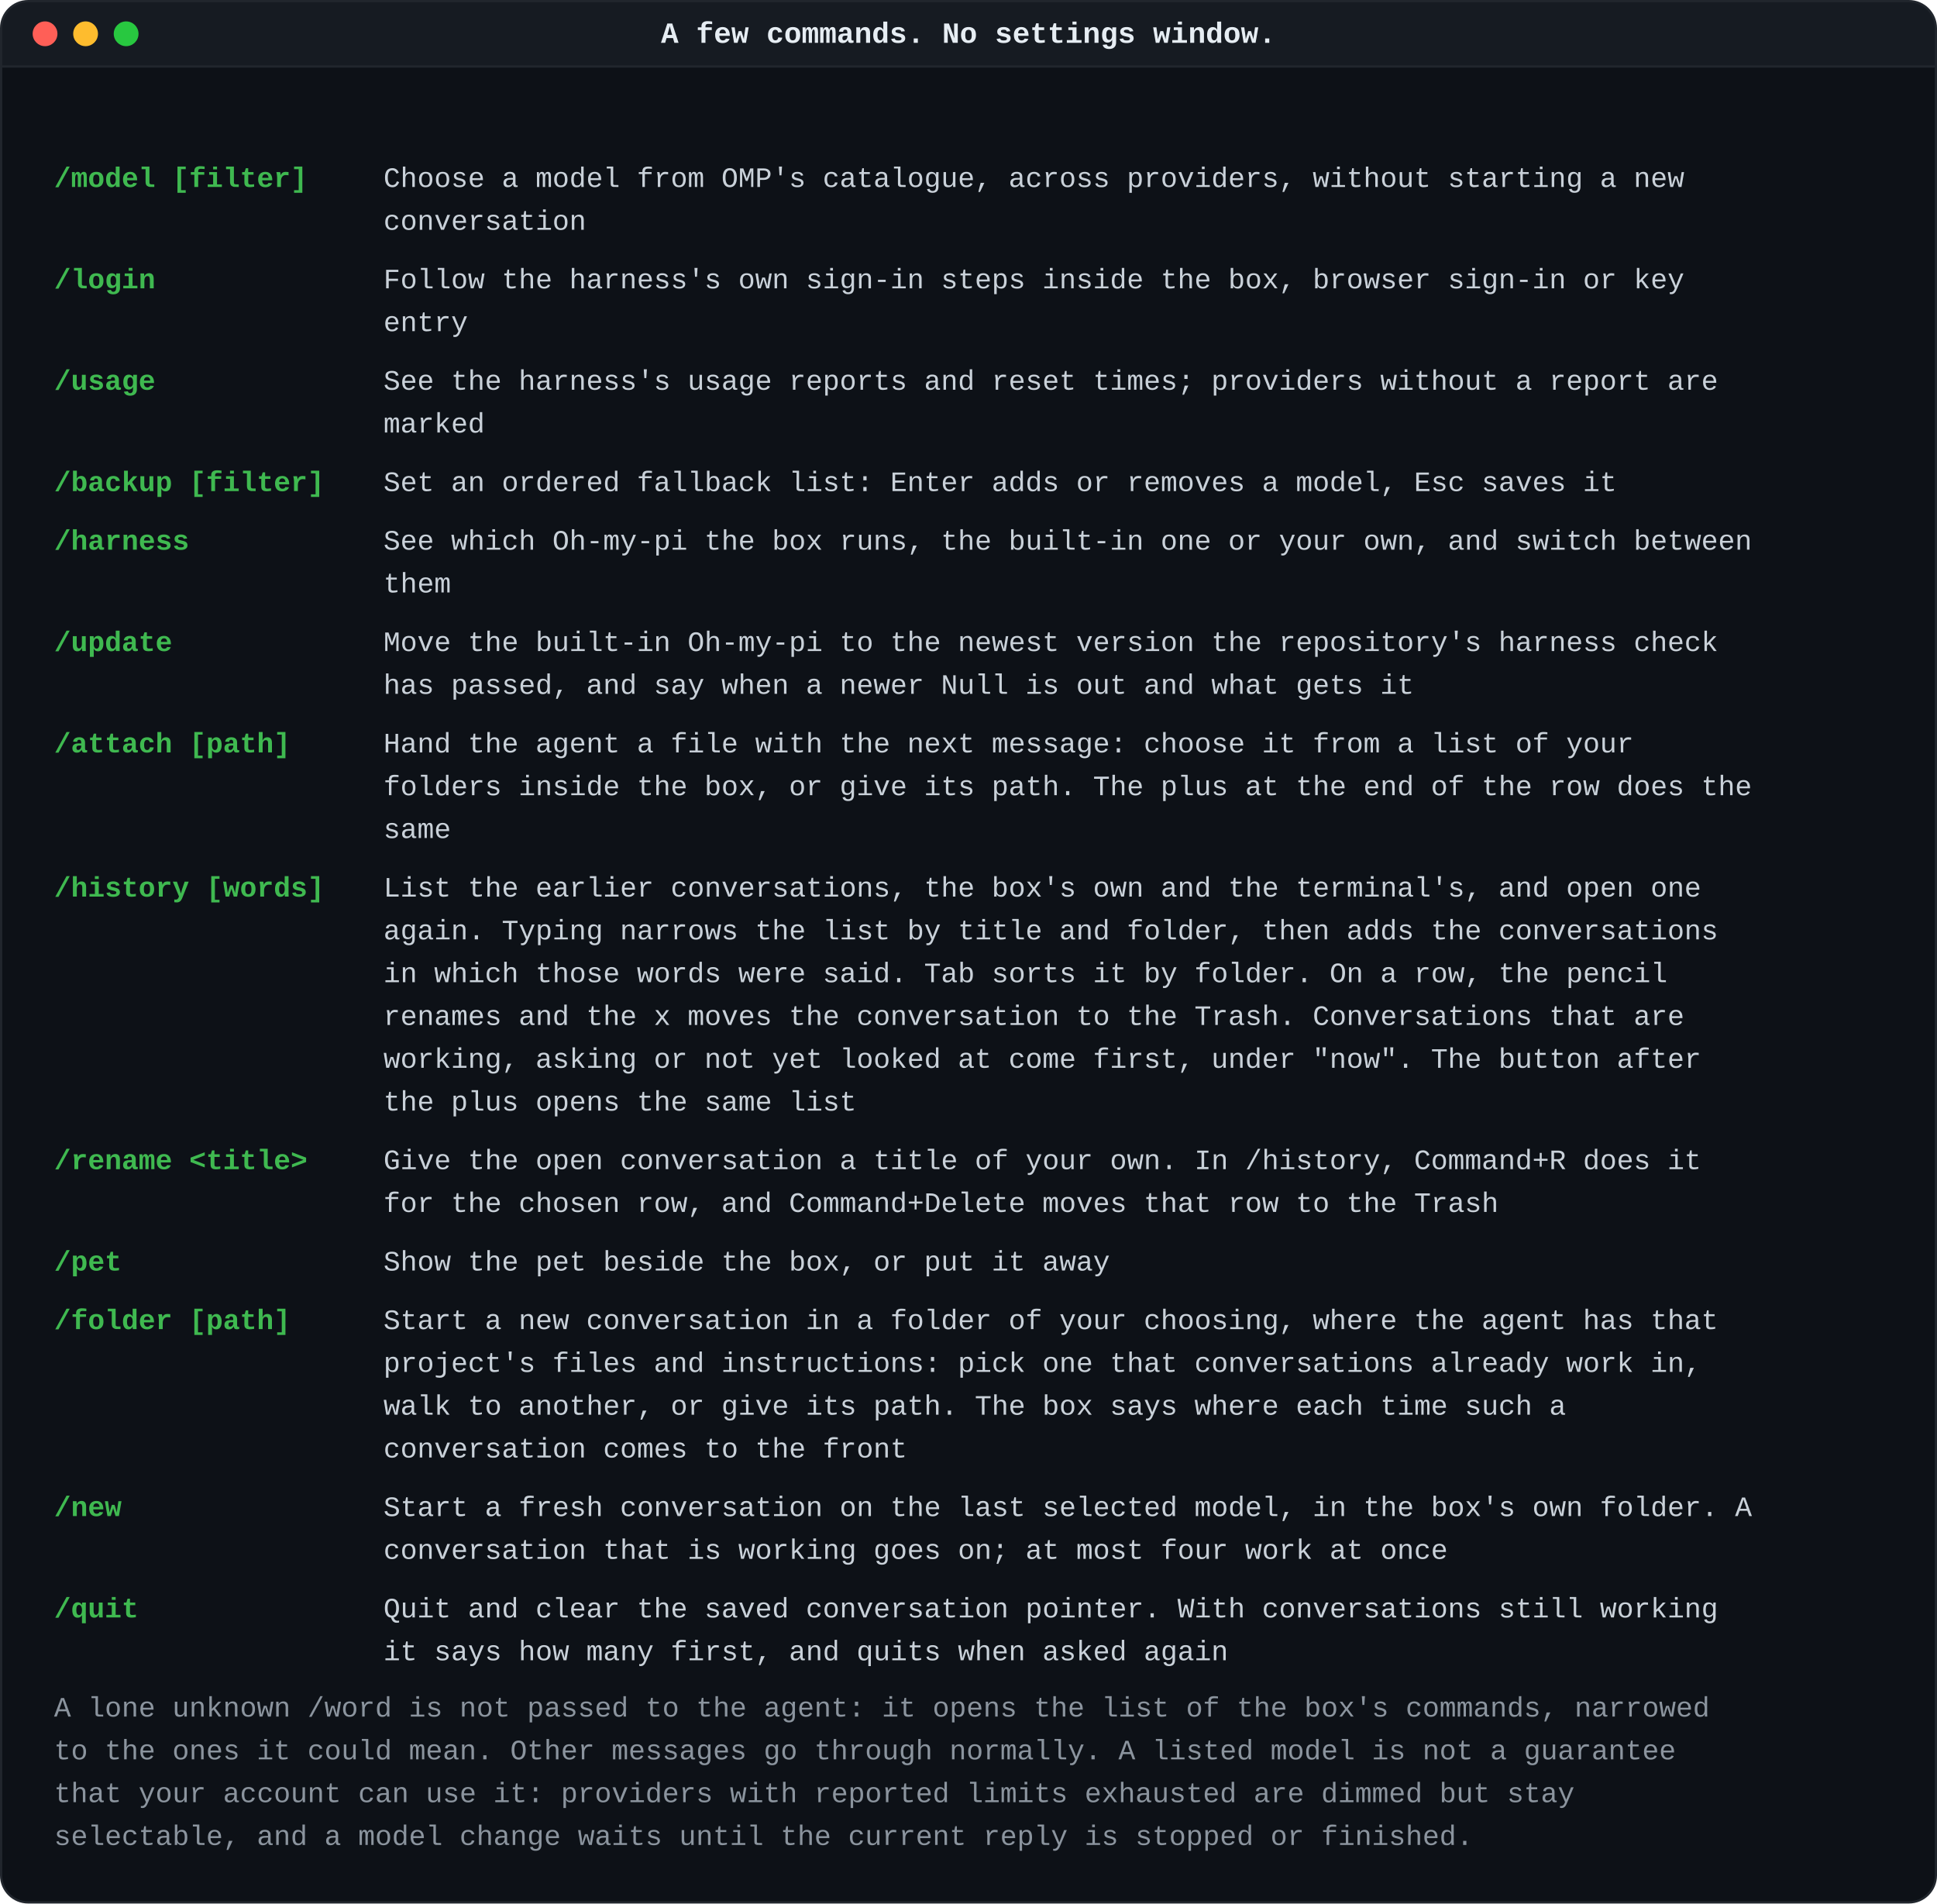
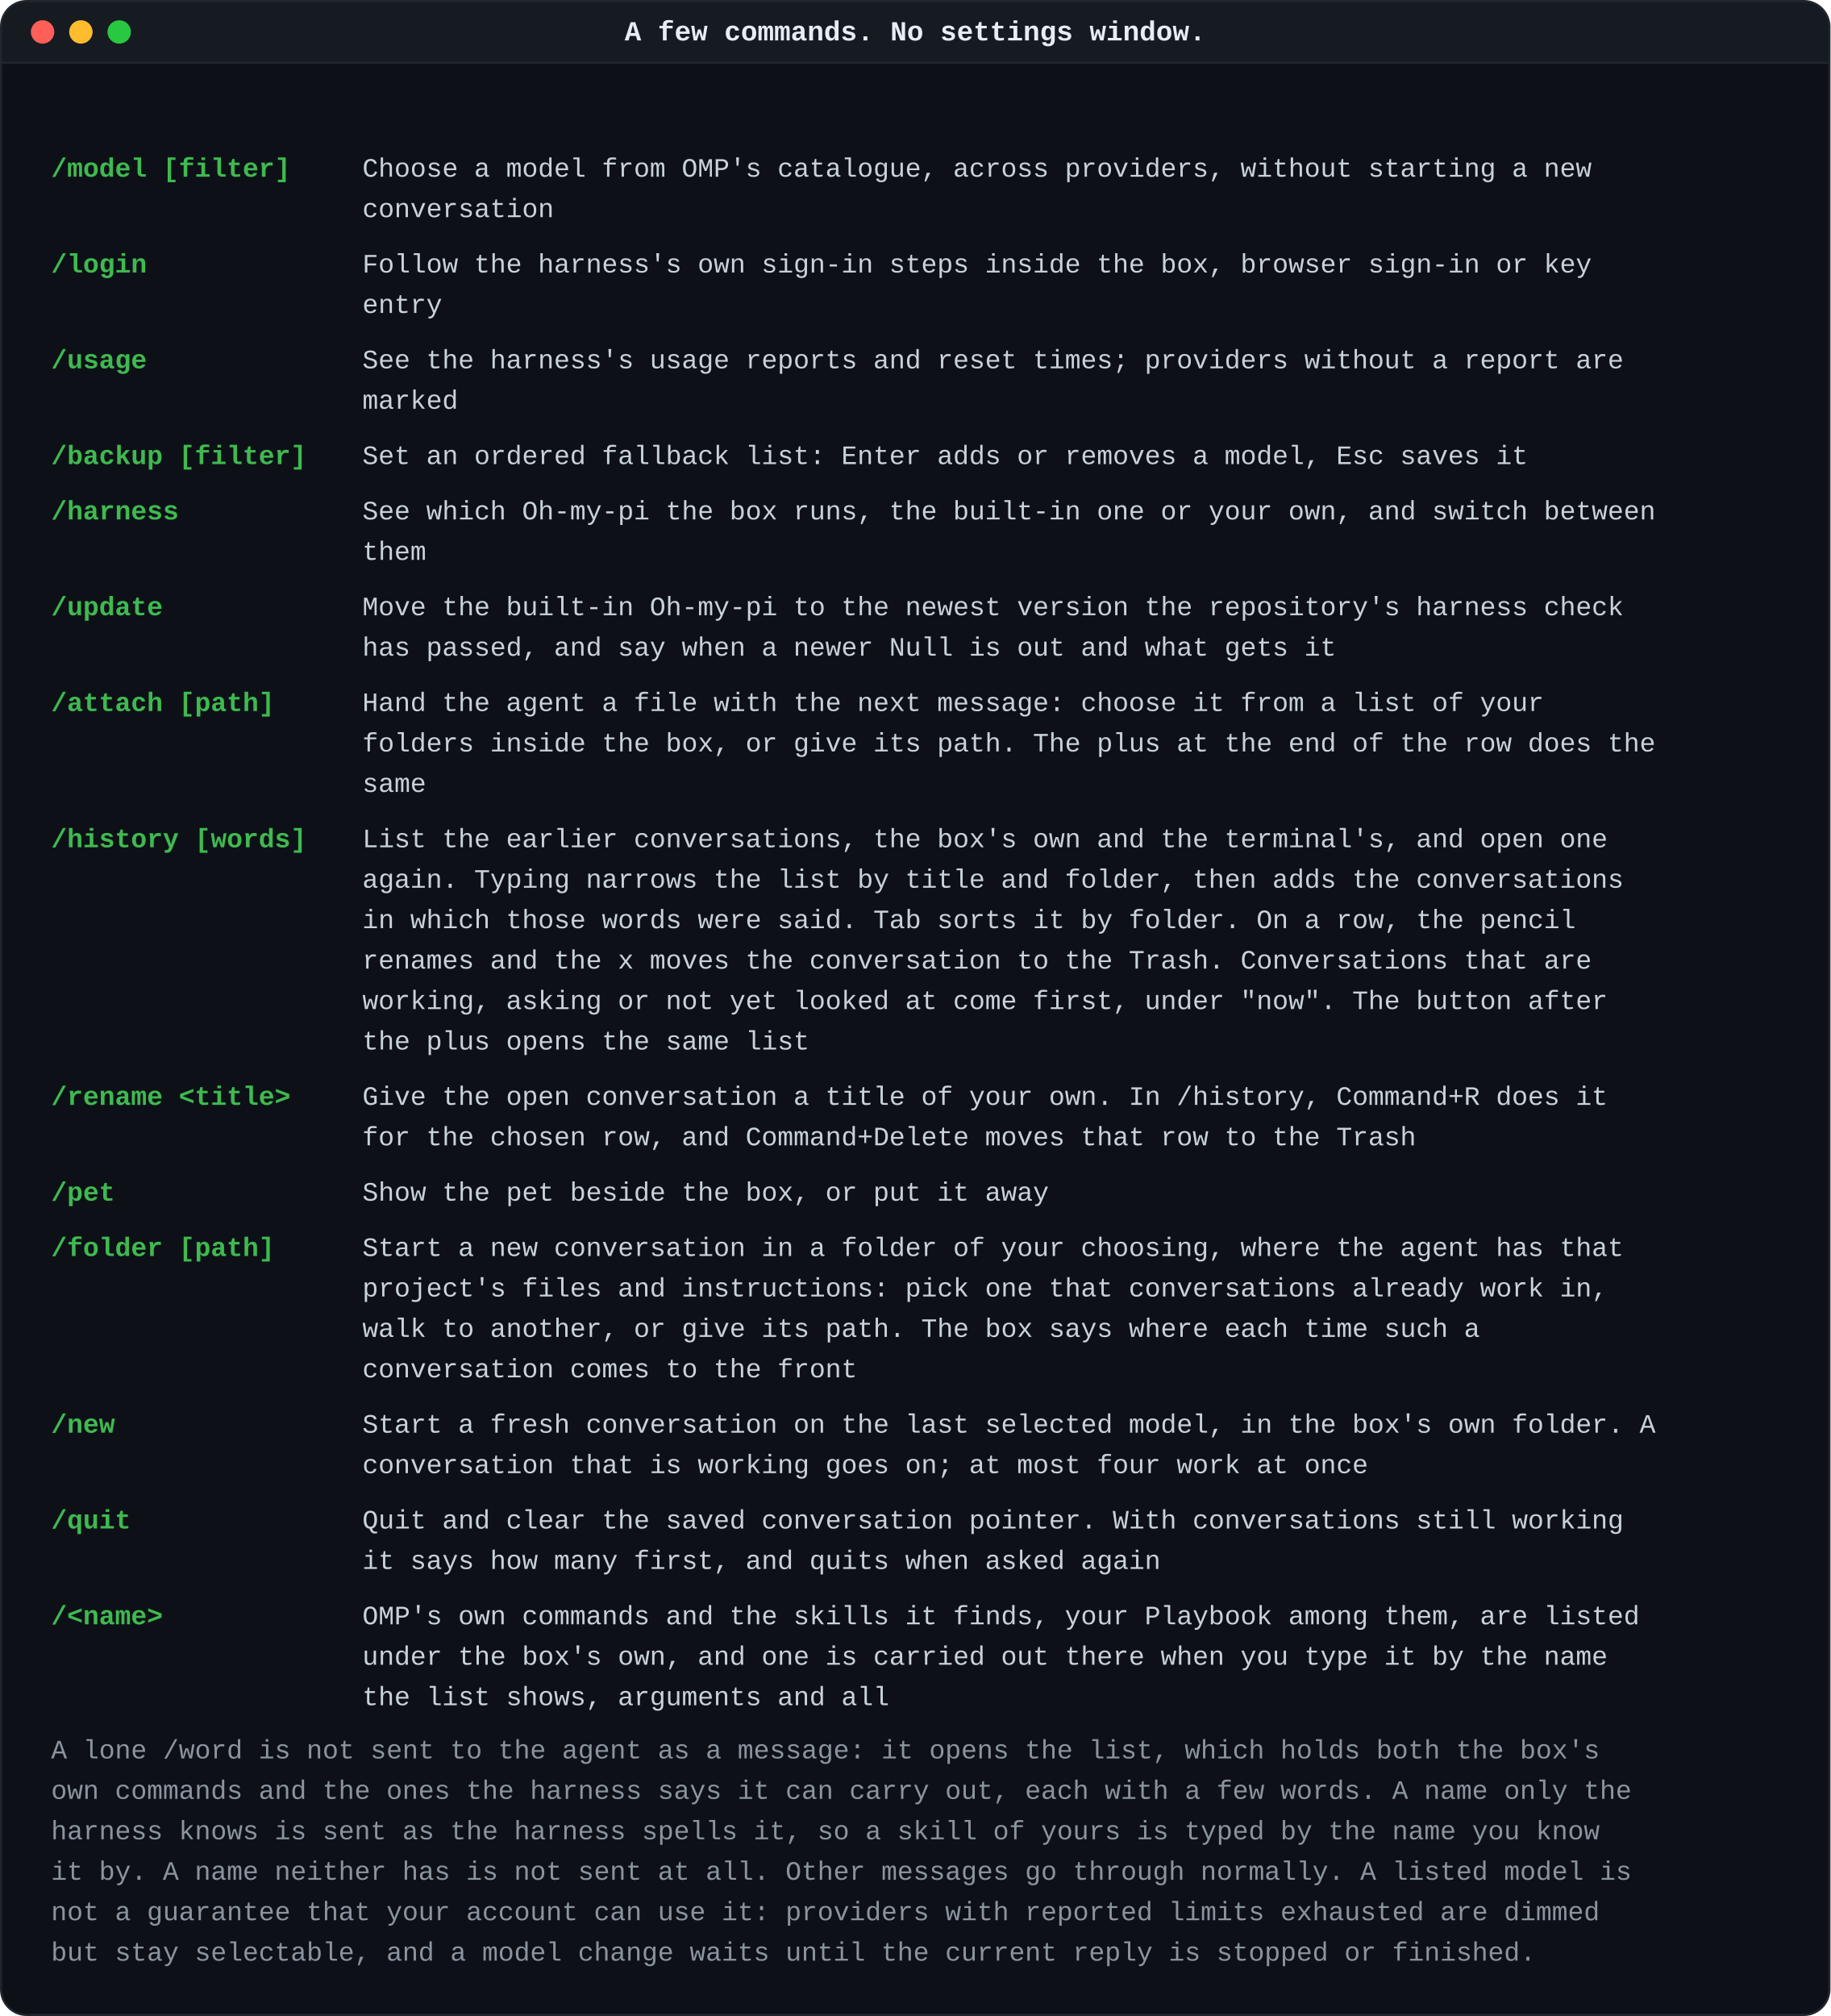
- <svg xmlns="http://www.w3.org/2000/svg" viewBox="0 0 860 845" width="860" height="845" fill="none" role="img" aria-label="A few commands. No settings window.. /model [filter]: Choose a model from OMP's catalogue, across providers, without starting a new conversation /login: Follow the harness's own sign-in steps inside the box, browser sign-in or key entry /usage: See the harness's usage reports and reset times; providers without a report are marked /backup [filter]: Set an ordered fallback list: Enter adds or removes a model, Esc saves it /harness: See which Oh-my-pi the box runs, the built-in one or your own, and switch between them /update: Move the built-in Oh-my-pi to the newest version the repository's harness check has passed, and say when a newer Null is out and what gets it /attach [path]: Hand the agent a file with the next message: choose it from a list of your folders inside the box, or give its path. The plus at the end of the row does the same /history [words]: List the earlier conversations, the box's own and the terminal's, and open one again. Typing narrows the list by title and folder, then adds the conversations in which those words were said. Tab sorts it by folder. On a row, the pencil renames and the x moves the conversation to the Trash. Conversations that are working, asking or not yet looked at come first, under &quot;now&quot;. The button after the plus opens the same list /rename &lt;title&gt;: Give the open conversation a title of your own. In /history, Command+R does it for the chosen row, and Command+Delete moves that row to the Trash /pet: Show the pet beside the box, or put it away /folder [path]: Start a new conversation in a folder of your choosing, where the agent has that project's files and instructions: pick one that conversations already work in, walk to another, or give its path. The box says where each time such a conversation comes to the front /new: Start a fresh conversation on the last selected model, in the box's own folder. A conversation that is working goes on; at most four work at once /quit: Quit and clear the saved conversation pointer. With conversations still working it says how many first, and quits when asked again A lone unknown /word is not passed to the agent: it opens the list of the box's commands, narrowed to the ones it could mean. Other messages go through normally. A listed model is not a guarantee that your account can use it: providers with reported limits exhausted are dimmed but stay selectable, and a model change waits until the current reply is stopped or finished.">
+ <svg xmlns="http://www.w3.org/2000/svg" viewBox="0 0 860 947" width="860" height="947" fill="none" role="img" aria-label="A few commands. No settings window.. /model [filter]: Choose a model from OMP's catalogue, across providers, without starting a new conversation /login: Follow the harness's own sign-in steps inside the box, browser sign-in or key entry /usage: See the harness's usage reports and reset times; providers without a report are marked /backup [filter]: Set an ordered fallback list: Enter adds or removes a model, Esc saves it /harness: See which Oh-my-pi the box runs, the built-in one or your own, and switch between them /update: Move the built-in Oh-my-pi to the newest version the repository's harness check has passed, and say when a newer Null is out and what gets it /attach [path]: Hand the agent a file with the next message: choose it from a list of your folders inside the box, or give its path. The plus at the end of the row does the same /history [words]: List the earlier conversations, the box's own and the terminal's, and open one again. Typing narrows the list by title and folder, then adds the conversations in which those words were said. Tab sorts it by folder. On a row, the pencil renames and the x moves the conversation to the Trash. Conversations that are working, asking or not yet looked at come first, under &quot;now&quot;. The button after the plus opens the same list /rename &lt;title&gt;: Give the open conversation a title of your own. In /history, Command+R does it for the chosen row, and Command+Delete moves that row to the Trash /pet: Show the pet beside the box, or put it away /folder [path]: Start a new conversation in a folder of your choosing, where the agent has that project's files and instructions: pick one that conversations already work in, walk to another, or give its path. The box says where each time such a conversation comes to the front /new: Start a fresh conversation on the last selected model, in the box's own folder. A conversation that is working goes on; at most four work at once /quit: Quit and clear the saved conversation pointer. With conversations still working it says how many first, and quits when asked again /&lt;name&gt;: OMP's own commands and the skills it finds, your Playbook among them, are listed under the box's own, and one is carried out there when you type it by the name the list shows, arguments and all A lone /word is not sent to the agent as a message: it opens the list, which holds both the box's own commands and the ones the harness says it can carry out, each with a few words. A name only the harness knows is sent as the harness spells it, so a skill of yours is typed by the name you know it by. A name neither has is not sent at all. Other messages go through normally. A listed model is not a guarantee that your account can use it: providers with reported limits exhausted are dimmed but stay selectable, and a model change waits until the current reply is stopped or finished.">
  <style>
    text { font-family: ui-monospace,SFMono-Regular,'SF Mono',Menlo,Consolas,'Liberation Mono',monospace; }
    .rise { animation: rise .35s ease-out both; }
    .fade { animation: fade .4s ease-out both; }
    .blink { animation: blink 1.1s steps(1) infinite; }
    @keyframes rise { from { opacity: 0; transform: translateY(4px); } }
    @keyframes fade { from { opacity: 0; } }
    @keyframes blink { 50% { opacity: 0; } }
    @keyframes hold { 0%, 99.9% { opacity: 1; } 100% { opacity: 0; } }
    @media (prefers-reduced-motion: reduce) { * { animation: none !important; } }
  </style>
  <clipPath id="win">
-     <rect x="0.5" y="0.5" width="859" height="844" rx="12" />
+     <rect x="0.5" y="0.5" width="859" height="946" rx="12" />
  </clipPath>
  <g clip-path="url(#win)">
-     <rect width="860" height="845" fill="#0D1117" />
+     <rect width="860" height="947" fill="#0D1117" />
    <rect width="860" height="30" fill="#161B22" />
    <path d="M0 29.5H860" stroke="#21262D" />
    <circle cx="20" cy="15.0" r="5.5" fill="#FF5F57" />
    <circle cx="38" cy="15.0" r="5.5" fill="#FEBC2E" />
    <circle cx="56" cy="15.0" r="5.5" fill="#28C840" />
    <text x="430.0" y="19.0" font-size="13" font-weight="600" fill="#E6EDF3" text-anchor="middle">A few commands. No settings window.</text>
    <text x="24" y="83.0" font-size="12.5" font-weight="700" fill="#3FB950">/model [filter]</text>
    <text x="170.25" y="83.0" font-size="12.5" fill="#C9D1D9">Choose a model from OMP's catalogue, across providers, without starting a new</text>
    <text x="170.25" y="102.0" font-size="12.5" fill="#C9D1D9">conversation</text>
    <text x="24" y="128.0" font-size="12.5" font-weight="700" fill="#3FB950">/login</text>
    <text x="170.25" y="128.0" font-size="12.5" fill="#C9D1D9">Follow the harness's own sign-in steps inside the box, browser sign-in or key</text>
    <text x="170.25" y="147.0" font-size="12.5" fill="#C9D1D9">entry</text>
    <text x="24" y="173.0" font-size="12.5" font-weight="700" fill="#3FB950">/usage</text>
    <text x="170.25" y="173.0" font-size="12.5" fill="#C9D1D9">See the harness's usage reports and reset times; providers without a report are</text>
    <text x="170.25" y="192.0" font-size="12.5" fill="#C9D1D9">marked</text>
    <text x="24" y="218.0" font-size="12.5" font-weight="700" fill="#3FB950">/backup [filter]</text>
    <text x="170.25" y="218.0" font-size="12.5" fill="#C9D1D9">Set an ordered fallback list: Enter adds or removes a model, Esc saves it</text>
    <text x="24" y="244.0" font-size="12.5" font-weight="700" fill="#3FB950">/harness</text>
    <text x="170.25" y="244.0" font-size="12.5" fill="#C9D1D9">See which Oh-my-pi the box runs, the built-in one or your own, and switch between</text>
    <text x="170.25" y="263.0" font-size="12.5" fill="#C9D1D9">them</text>
    <text x="24" y="289.0" font-size="12.5" font-weight="700" fill="#3FB950">/update</text>
    <text x="170.25" y="289.0" font-size="12.5" fill="#C9D1D9">Move the built-in Oh-my-pi to the newest version the repository's harness check</text>
    <text x="170.25" y="308.0" font-size="12.5" fill="#C9D1D9">has passed, and say when a newer Null is out and what gets it</text>
    <text x="24" y="334.0" font-size="12.5" font-weight="700" fill="#3FB950">/attach [path]</text>
    <text x="170.25" y="334.0" font-size="12.5" fill="#C9D1D9">Hand the agent a file with the next message: choose it from a list of your</text>
    <text x="170.25" y="353.0" font-size="12.5" fill="#C9D1D9">folders inside the box, or give its path. The plus at the end of the row does the</text>
    <text x="170.25" y="372.0" font-size="12.5" fill="#C9D1D9">same</text>
    <text x="24" y="398.0" font-size="12.5" font-weight="700" fill="#3FB950">/history [words]</text>
    <text x="170.25" y="398.0" font-size="12.5" fill="#C9D1D9">List the earlier conversations, the box's own and the terminal's, and open one</text>
    <text x="170.25" y="417.0" font-size="12.5" fill="#C9D1D9">again. Typing narrows the list by title and folder, then adds the conversations</text>
    <text x="170.25" y="436.0" font-size="12.5" fill="#C9D1D9">in which those words were said. Tab sorts it by folder. On a row, the pencil</text>
    <text x="170.25" y="455.0" font-size="12.5" fill="#C9D1D9">renames and the x moves the conversation to the Trash. Conversations that are</text>
    <text x="170.25" y="474.0" font-size="12.5" fill="#C9D1D9">working, asking or not yet looked at come first, under "now". The button after</text>
    <text x="170.25" y="493.0" font-size="12.5" fill="#C9D1D9">the plus opens the same list</text>
    <text x="24" y="519.0" font-size="12.5" font-weight="700" fill="#3FB950">/rename &lt;title&gt;</text>
    <text x="170.25" y="519.0" font-size="12.5" fill="#C9D1D9">Give the open conversation a title of your own. In /history, Command+R does it</text>
    <text x="170.25" y="538.0" font-size="12.5" fill="#C9D1D9">for the chosen row, and Command+Delete moves that row to the Trash</text>
    <text x="24" y="564.0" font-size="12.5" font-weight="700" fill="#3FB950">/pet</text>
    <text x="170.25" y="564.0" font-size="12.5" fill="#C9D1D9">Show the pet beside the box, or put it away</text>
    <text x="24" y="590.0" font-size="12.5" font-weight="700" fill="#3FB950">/folder [path]</text>
    <text x="170.25" y="590.0" font-size="12.5" fill="#C9D1D9">Start a new conversation in a folder of your choosing, where the agent has that</text>
    <text x="170.25" y="609.0" font-size="12.5" fill="#C9D1D9">project's files and instructions: pick one that conversations already work in,</text>
    <text x="170.25" y="628.0" font-size="12.5" fill="#C9D1D9">walk to another, or give its path. The box says where each time such a</text>
    <text x="170.25" y="647.0" font-size="12.5" fill="#C9D1D9">conversation comes to the front</text>
    <text x="24" y="673.0" font-size="12.5" font-weight="700" fill="#3FB950">/new</text>
    <text x="170.25" y="673.0" font-size="12.5" fill="#C9D1D9">Start a fresh conversation on the last selected model, in the box's own folder. A</text>
    <text x="170.25" y="692.0" font-size="12.5" fill="#C9D1D9">conversation that is working goes on; at most four work at once</text>
    <text x="24" y="718.0" font-size="12.5" font-weight="700" fill="#3FB950">/quit</text>
    <text x="170.25" y="718.0" font-size="12.5" fill="#C9D1D9">Quit and clear the saved conversation pointer. With conversations still working</text>
    <text x="170.25" y="737.0" font-size="12.5" fill="#C9D1D9">it says how many first, and quits when asked again</text>
-     <text x="24" y="762.0" font-size="12.5" fill="#8B949E">A lone unknown /word is not passed to the agent: it opens the list of the box's commands, narrowed</text>
-     <text x="24" y="781.0" font-size="12.5" fill="#8B949E">to the ones it could mean. Other messages go through normally. A listed model is not a guarantee</text>
-     <text x="24" y="800.0" font-size="12.5" fill="#8B949E">that your account can use it: providers with reported limits exhausted are dimmed but stay</text>
-     <text x="24" y="819.0" font-size="12.5" fill="#8B949E">selectable, and a model change waits until the current reply is stopped or finished.</text>
+     <text x="24" y="763.0" font-size="12.5" font-weight="700" fill="#3FB950">/&lt;name&gt;</text>
+     <text x="170.25" y="763.0" font-size="12.5" fill="#C9D1D9">OMP's own commands and the skills it finds, your Playbook among them, are listed</text>
+     <text x="170.25" y="782.0" font-size="12.5" fill="#C9D1D9">under the box's own, and one is carried out there when you type it by the name</text>
+     <text x="170.25" y="801.0" font-size="12.5" fill="#C9D1D9">the list shows, arguments and all</text>
+     <text x="24" y="826.0" font-size="12.5" fill="#8B949E">A lone /word is not sent to the agent as a message: it opens the list, which holds both the box's</text>
+     <text x="24" y="845.0" font-size="12.5" fill="#8B949E">own commands and the ones the harness says it can carry out, each with a few words. A name only the</text>
+     <text x="24" y="864.0" font-size="12.5" fill="#8B949E">harness knows is sent as the harness spells it, so a skill of yours is typed by the name you know</text>
+     <text x="24" y="883.0" font-size="12.5" fill="#8B949E">it by. A name neither has is not sent at all. Other messages go through normally. A listed model is</text>
+     <text x="24" y="902.0" font-size="12.5" fill="#8B949E">not a guarantee that your account can use it: providers with reported limits exhausted are dimmed</text>
+     <text x="24" y="921.0" font-size="12.5" fill="#8B949E">but stay selectable, and a model change waits until the current reply is stopped or finished.</text>
  </g>
-   <rect x="0.5" y="0.5" width="859" height="844" rx="12" stroke="#21262D" />
+   <rect x="0.5" y="0.5" width="859" height="946" rx="12" stroke="#21262D" />
</svg>
